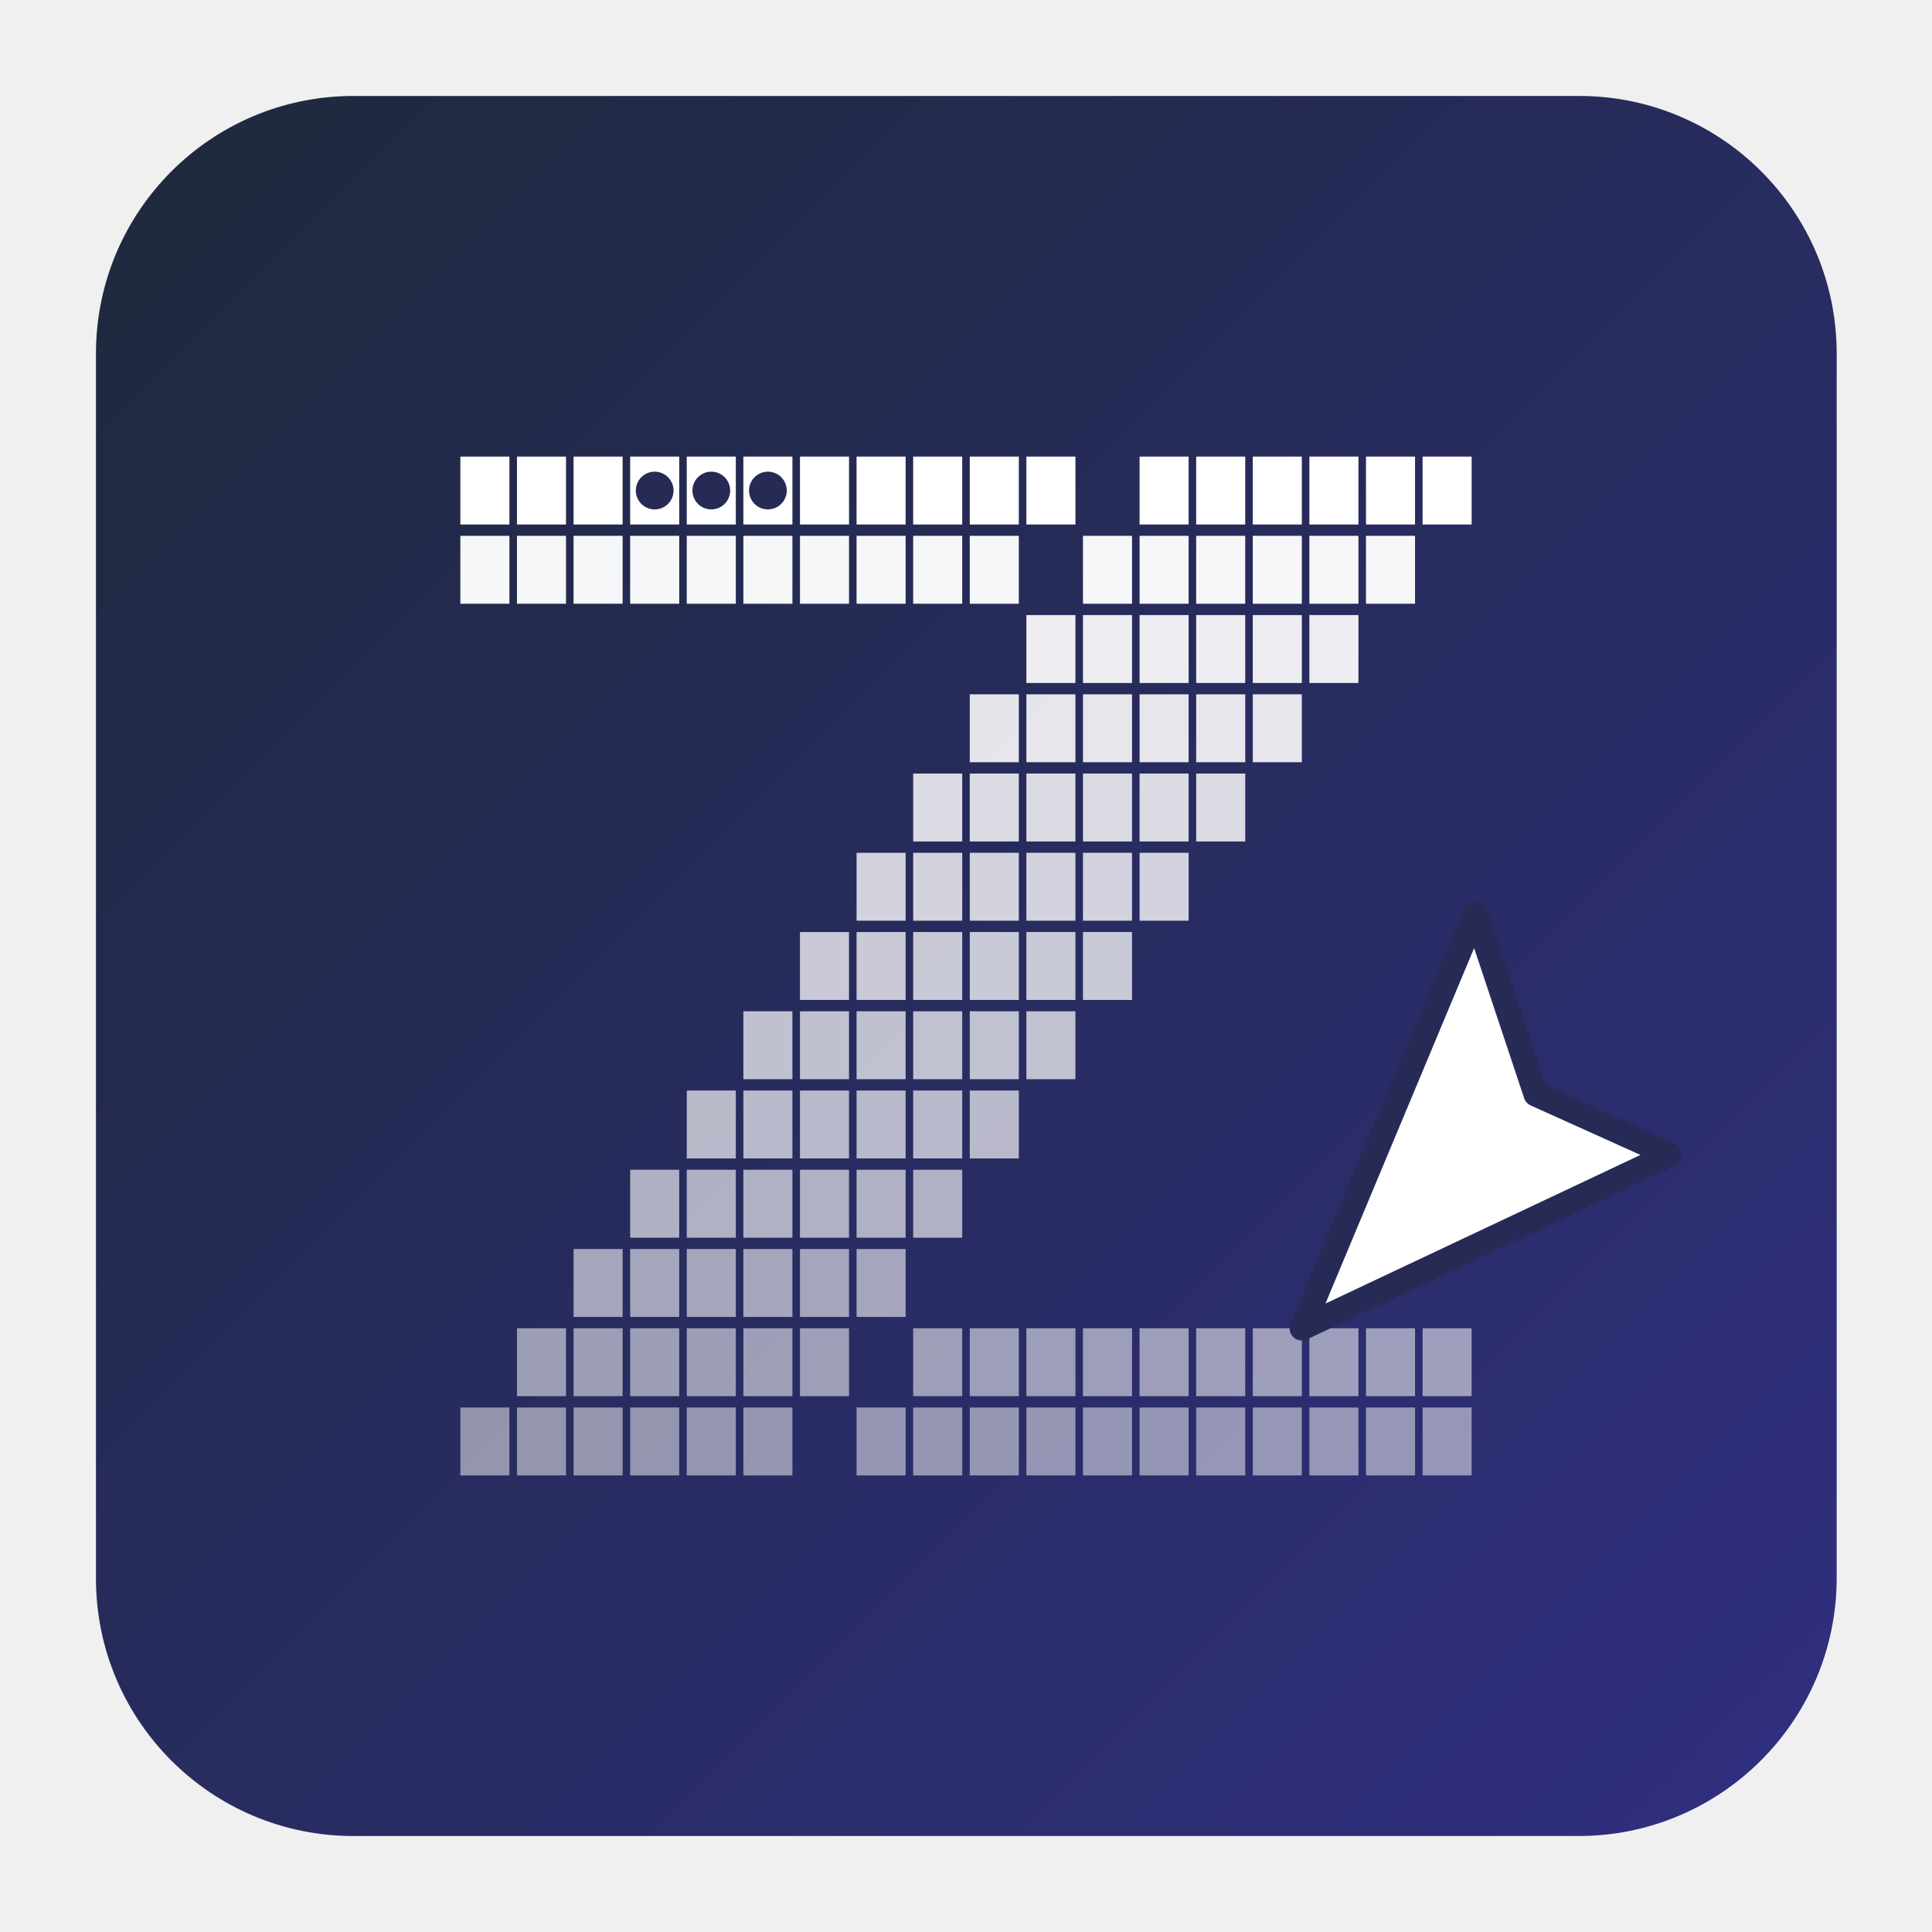
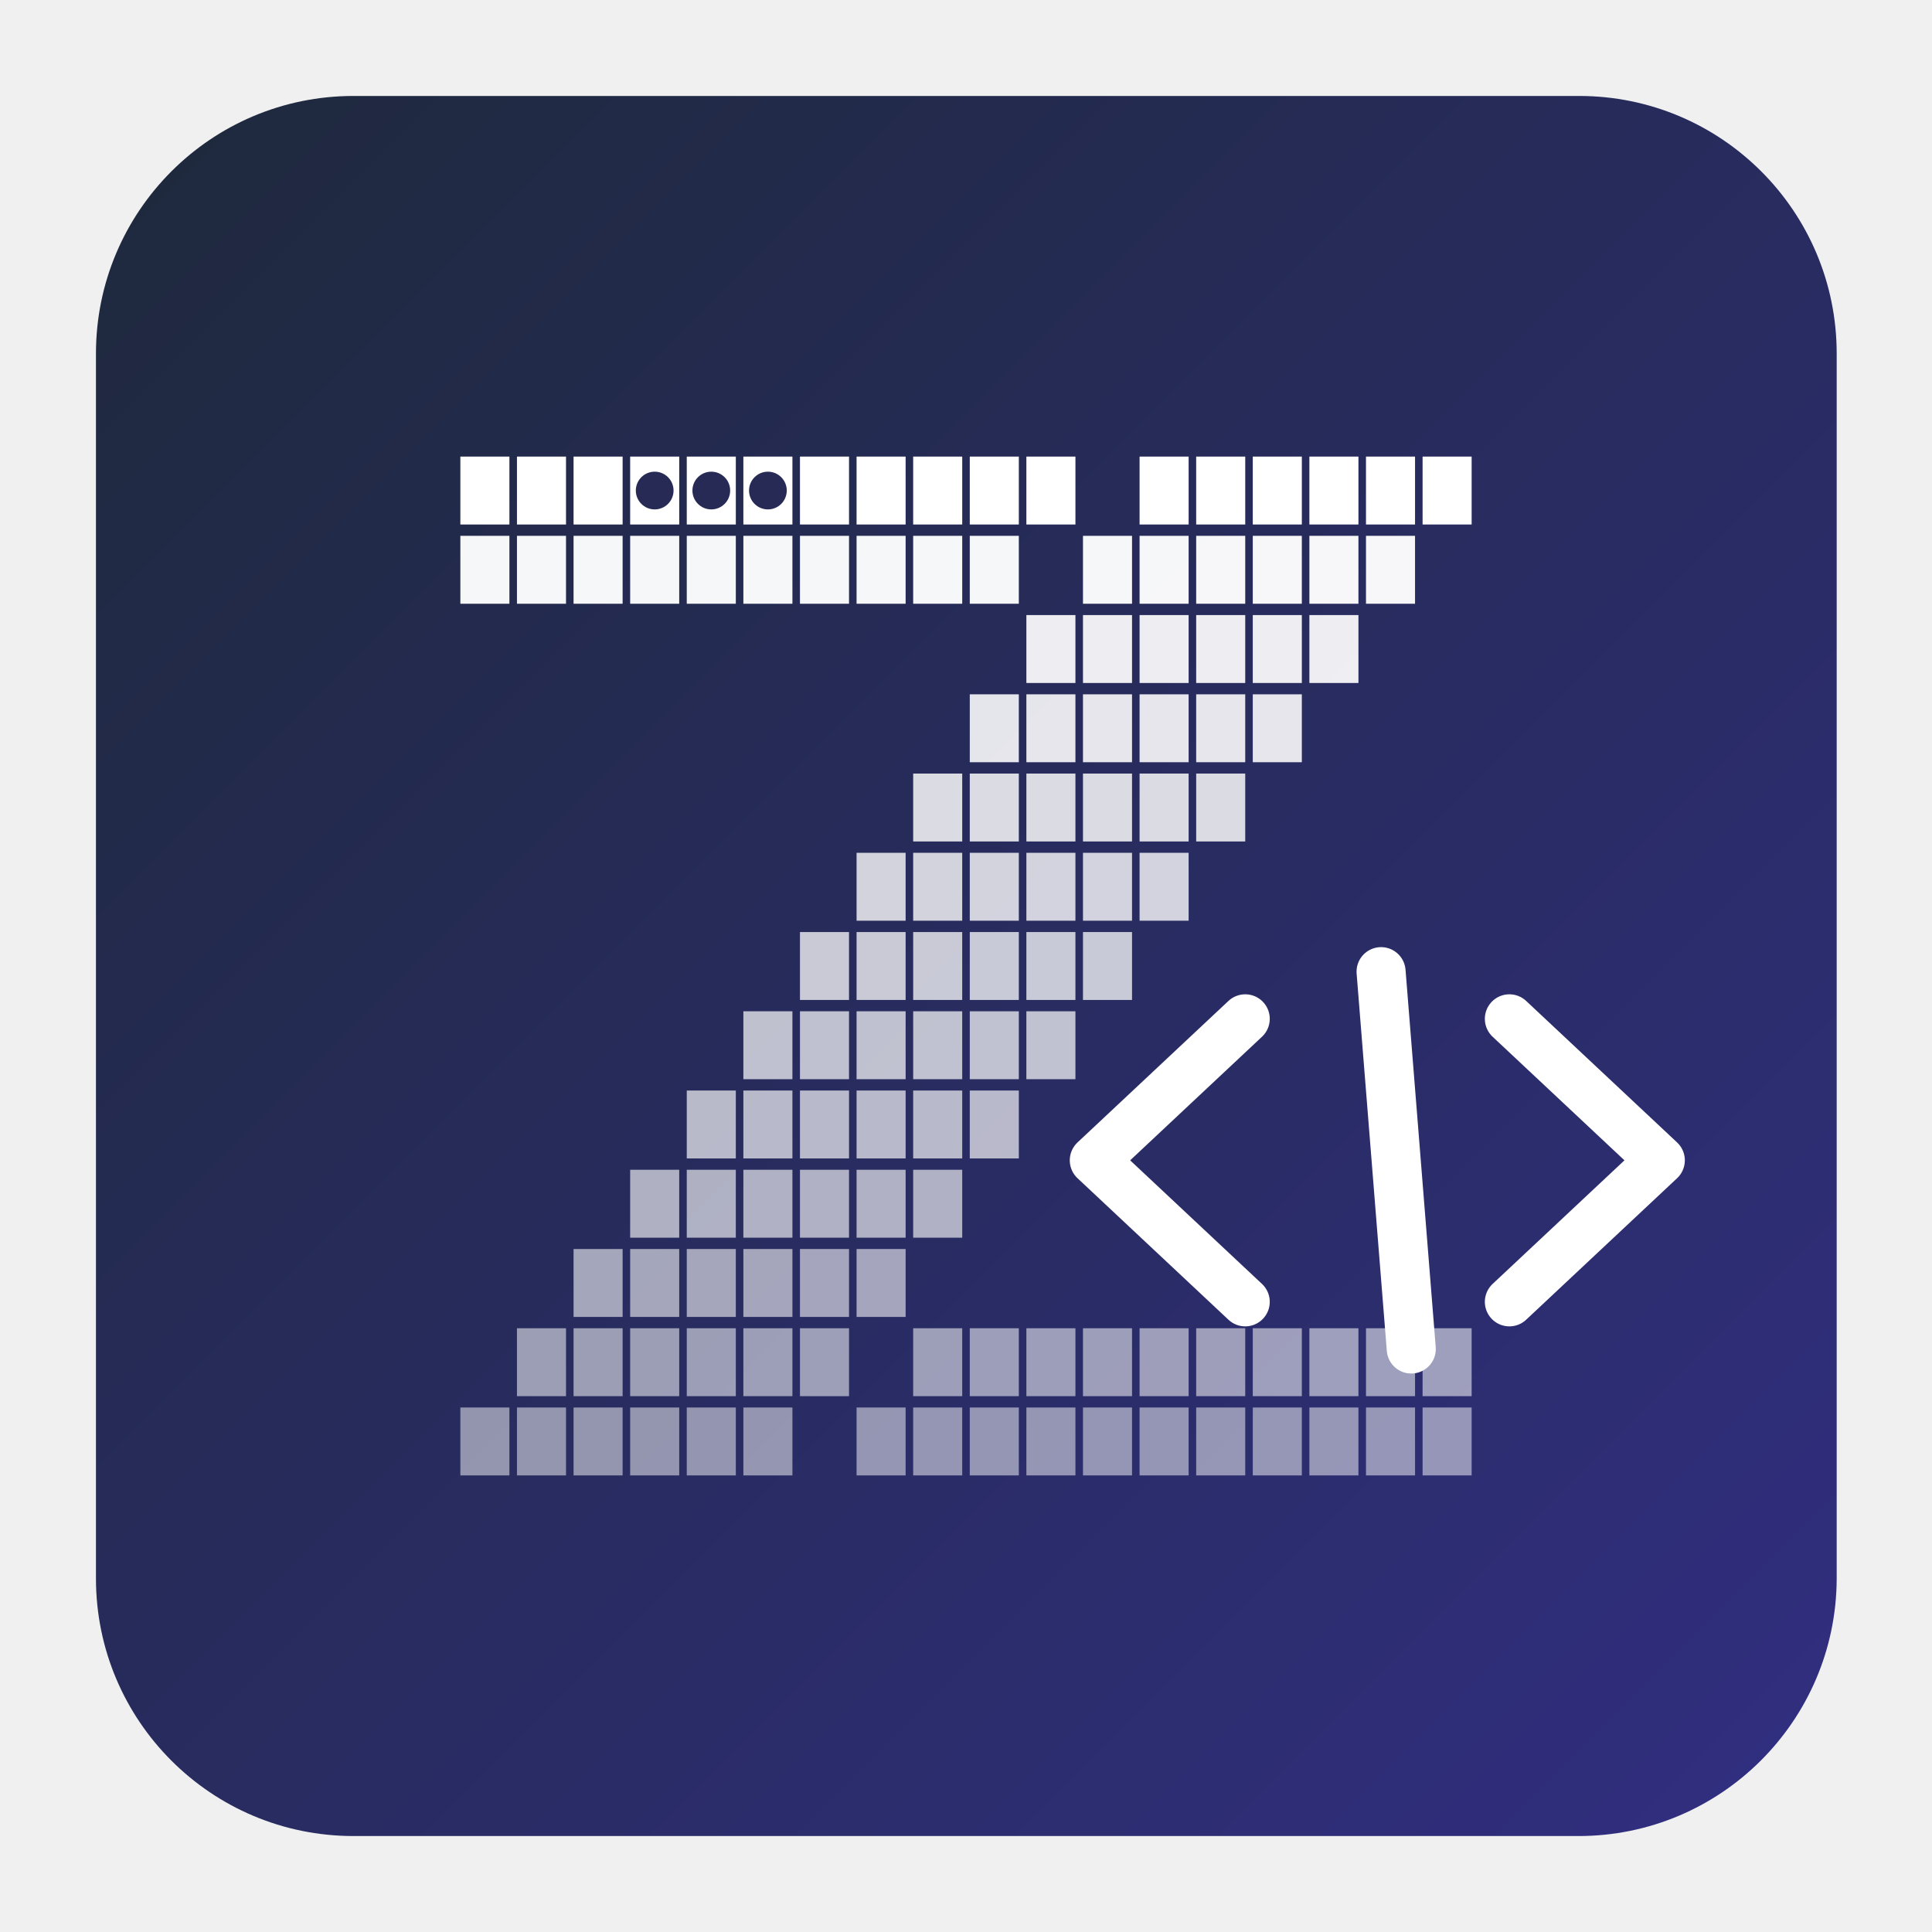
<svg xmlns="http://www.w3.org/2000/svg" viewBox="0 0 1024 1024" version="1.1">
  <defs>
    <linearGradient id="bg" x1="0" y1="0" x2="1" y2="1">
      <stop offset="0" stop-color="#1E293B" />
      <stop offset="1" stop-color="#312E81" />
    </linearGradient>
  </defs>
  <path fill="url(#bg)" d="M836.608 973.141H187.392c-75.435 0-136.533-61.098-136.533-136.533V187.392c0-75.435 61.098-136.533 136.533-136.533h649.557c75.435 0 136.534 61.098 136.534 136.533v649.557c-0.342 75.094-61.44 136.192-136.875 136.192z" />
  <g fill="#FFFFFF">
    <rect x="244" y="242" width="26" height="36" fill="#FFFFFF" fill-opacity="1.00" />
    <rect x="274" y="242" width="26" height="36" fill="#FFFFFF" fill-opacity="1.00" />
    <rect x="304" y="242" width="26" height="36" fill="#FFFFFF" fill-opacity="1.00" />
    <rect x="334" y="242" width="26" height="36" fill="#FFFFFF" fill-opacity="1.00" />
    <rect x="364" y="242" width="26" height="36" fill="#FFFFFF" fill-opacity="1.00" />
    <rect x="394" y="242" width="26" height="36" fill="#FFFFFF" fill-opacity="1.00" />
    <rect x="424" y="242" width="26" height="36" fill="#FFFFFF" fill-opacity="1.00" />
    <rect x="454" y="242" width="26" height="36" fill="#FFFFFF" fill-opacity="1.00" />
    <rect x="484" y="242" width="26" height="36" fill="#FFFFFF" fill-opacity="1.00" />
    <rect x="514" y="242" width="26" height="36" fill="#FFFFFF" fill-opacity="1.00" />
    <rect x="544" y="242" width="26" height="36" fill="#FFFFFF" fill-opacity="1.00" />
    <rect x="604" y="242" width="26" height="36" fill="#FFFFFF" fill-opacity="1.00" />
    <rect x="634" y="242" width="26" height="36" fill="#FFFFFF" fill-opacity="1.00" />
    <rect x="664" y="242" width="26" height="36" fill="#FFFFFF" fill-opacity="1.00" />
    <rect x="694" y="242" width="26" height="36" fill="#FFFFFF" fill-opacity="1.00" />
    <rect x="724" y="242" width="26" height="36" fill="#FFFFFF" fill-opacity="1.00" />
    <rect x="754" y="242" width="26" height="36" fill="#FFFFFF" fill-opacity="1.00" />
    <rect x="244" y="284" width="26" height="36" fill="#FFFFFF" fill-opacity="0.96" />
    <rect x="274" y="284" width="26" height="36" fill="#FFFFFF" fill-opacity="0.96" />
    <rect x="304" y="284" width="26" height="36" fill="#FFFFFF" fill-opacity="0.96" />
    <rect x="334" y="284" width="26" height="36" fill="#FFFFFF" fill-opacity="0.96" />
    <rect x="364" y="284" width="26" height="36" fill="#FFFFFF" fill-opacity="0.96" />
    <rect x="394" y="284" width="26" height="36" fill="#FFFFFF" fill-opacity="0.96" />
    <rect x="424" y="284" width="26" height="36" fill="#FFFFFF" fill-opacity="0.96" />
    <rect x="454" y="284" width="26" height="36" fill="#FFFFFF" fill-opacity="0.96" />
    <rect x="484" y="284" width="26" height="36" fill="#FFFFFF" fill-opacity="0.96" />
    <rect x="514" y="284" width="26" height="36" fill="#FFFFFF" fill-opacity="0.96" />
    <rect x="574" y="284" width="26" height="36" fill="#FFFFFF" fill-opacity="0.96" />
    <rect x="604" y="284" width="26" height="36" fill="#FFFFFF" fill-opacity="0.96" />
    <rect x="634" y="284" width="26" height="36" fill="#FFFFFF" fill-opacity="0.96" />
    <rect x="664" y="284" width="26" height="36" fill="#FFFFFF" fill-opacity="0.96" />
    <rect x="694" y="284" width="26" height="36" fill="#FFFFFF" fill-opacity="0.96" />
    <rect x="724" y="284" width="26" height="36" fill="#FFFFFF" fill-opacity="0.96" />
    <rect x="544" y="326" width="26" height="36" fill="#FFFFFF" fill-opacity="0.92" />
    <rect x="574" y="326" width="26" height="36" fill="#FFFFFF" fill-opacity="0.92" />
    <rect x="604" y="326" width="26" height="36" fill="#FFFFFF" fill-opacity="0.92" />
    <rect x="634" y="326" width="26" height="36" fill="#FFFFFF" fill-opacity="0.92" />
    <rect x="664" y="326" width="26" height="36" fill="#FFFFFF" fill-opacity="0.92" />
    <rect x="694" y="326" width="26" height="36" fill="#FFFFFF" fill-opacity="0.92" />
    <rect x="514" y="368" width="26" height="36" fill="#FFFFFF" fill-opacity="0.88" />
    <rect x="544" y="368" width="26" height="36" fill="#FFFFFF" fill-opacity="0.88" />
    <rect x="574" y="368" width="26" height="36" fill="#FFFFFF" fill-opacity="0.88" />
    <rect x="604" y="368" width="26" height="36" fill="#FFFFFF" fill-opacity="0.88" />
    <rect x="634" y="368" width="26" height="36" fill="#FFFFFF" fill-opacity="0.88" />
    <rect x="664" y="368" width="26" height="36" fill="#FFFFFF" fill-opacity="0.88" />
    <rect x="484" y="410" width="26" height="36" fill="#FFFFFF" fill-opacity="0.83" />
    <rect x="514" y="410" width="26" height="36" fill="#FFFFFF" fill-opacity="0.83" />
    <rect x="544" y="410" width="26" height="36" fill="#FFFFFF" fill-opacity="0.83" />
    <rect x="574" y="410" width="26" height="36" fill="#FFFFFF" fill-opacity="0.83" />
    <rect x="604" y="410" width="26" height="36" fill="#FFFFFF" fill-opacity="0.83" />
    <rect x="634" y="410" width="26" height="36" fill="#FFFFFF" fill-opacity="0.83" />
    <rect x="454" y="452" width="26" height="36" fill="#FFFFFF" fill-opacity="0.79" />
    <rect x="484" y="452" width="26" height="36" fill="#FFFFFF" fill-opacity="0.79" />
    <rect x="514" y="452" width="26" height="36" fill="#FFFFFF" fill-opacity="0.79" />
    <rect x="544" y="452" width="26" height="36" fill="#FFFFFF" fill-opacity="0.79" />
    <rect x="574" y="452" width="26" height="36" fill="#FFFFFF" fill-opacity="0.79" />
    <rect x="604" y="452" width="26" height="36" fill="#FFFFFF" fill-opacity="0.79" />
    <rect x="424" y="494" width="26" height="36" fill="#FFFFFF" fill-opacity="0.75" />
    <rect x="454" y="494" width="26" height="36" fill="#FFFFFF" fill-opacity="0.75" />
    <rect x="484" y="494" width="26" height="36" fill="#FFFFFF" fill-opacity="0.75" />
    <rect x="514" y="494" width="26" height="36" fill="#FFFFFF" fill-opacity="0.75" />
    <rect x="544" y="494" width="26" height="36" fill="#FFFFFF" fill-opacity="0.75" />
    <rect x="574" y="494" width="26" height="36" fill="#FFFFFF" fill-opacity="0.75" />
    <rect x="394" y="536" width="26" height="36" fill="#FFFFFF" fill-opacity="0.71" />
    <rect x="424" y="536" width="26" height="36" fill="#FFFFFF" fill-opacity="0.71" />
    <rect x="454" y="536" width="26" height="36" fill="#FFFFFF" fill-opacity="0.71" />
    <rect x="484" y="536" width="26" height="36" fill="#FFFFFF" fill-opacity="0.71" />
    <rect x="514" y="536" width="26" height="36" fill="#FFFFFF" fill-opacity="0.71" />
    <rect x="544" y="536" width="26" height="36" fill="#FFFFFF" fill-opacity="0.71" />
    <rect x="364" y="578" width="26" height="36" fill="#FFFFFF" fill-opacity="0.67" />
    <rect x="394" y="578" width="26" height="36" fill="#FFFFFF" fill-opacity="0.67" />
    <rect x="424" y="578" width="26" height="36" fill="#FFFFFF" fill-opacity="0.67" />
    <rect x="454" y="578" width="26" height="36" fill="#FFFFFF" fill-opacity="0.67" />
    <rect x="484" y="578" width="26" height="36" fill="#FFFFFF" fill-opacity="0.67" />
    <rect x="514" y="578" width="26" height="36" fill="#FFFFFF" fill-opacity="0.67" />
    <rect x="334" y="620" width="26" height="36" fill="#FFFFFF" fill-opacity="0.63" />
    <rect x="364" y="620" width="26" height="36" fill="#FFFFFF" fill-opacity="0.63" />
    <rect x="394" y="620" width="26" height="36" fill="#FFFFFF" fill-opacity="0.63" />
    <rect x="424" y="620" width="26" height="36" fill="#FFFFFF" fill-opacity="0.63" />
    <rect x="454" y="620" width="26" height="36" fill="#FFFFFF" fill-opacity="0.63" />
    <rect x="484" y="620" width="26" height="36" fill="#FFFFFF" fill-opacity="0.63" />
    <rect x="304" y="662" width="26" height="36" fill="#FFFFFF" fill-opacity="0.58" />
    <rect x="334" y="662" width="26" height="36" fill="#FFFFFF" fill-opacity="0.58" />
    <rect x="364" y="662" width="26" height="36" fill="#FFFFFF" fill-opacity="0.58" />
    <rect x="394" y="662" width="26" height="36" fill="#FFFFFF" fill-opacity="0.58" />
    <rect x="424" y="662" width="26" height="36" fill="#FFFFFF" fill-opacity="0.58" />
    <rect x="454" y="662" width="26" height="36" fill="#FFFFFF" fill-opacity="0.58" />
    <rect x="274" y="704" width="26" height="36" fill="#FFFFFF" fill-opacity="0.54" />
    <rect x="304" y="704" width="26" height="36" fill="#FFFFFF" fill-opacity="0.54" />
    <rect x="334" y="704" width="26" height="36" fill="#FFFFFF" fill-opacity="0.54" />
    <rect x="364" y="704" width="26" height="36" fill="#FFFFFF" fill-opacity="0.54" />
    <rect x="394" y="704" width="26" height="36" fill="#FFFFFF" fill-opacity="0.54" />
    <rect x="424" y="704" width="26" height="36" fill="#FFFFFF" fill-opacity="0.54" />
    <rect x="484" y="704" width="26" height="36" fill="#FFFFFF" fill-opacity="0.54" />
    <rect x="514" y="704" width="26" height="36" fill="#FFFFFF" fill-opacity="0.54" />
    <rect x="544" y="704" width="26" height="36" fill="#FFFFFF" fill-opacity="0.54" />
    <rect x="574" y="704" width="26" height="36" fill="#FFFFFF" fill-opacity="0.54" />
    <rect x="604" y="704" width="26" height="36" fill="#FFFFFF" fill-opacity="0.54" />
    <rect x="634" y="704" width="26" height="36" fill="#FFFFFF" fill-opacity="0.54" />
    <rect x="664" y="704" width="26" height="36" fill="#FFFFFF" fill-opacity="0.54" />
    <rect x="694" y="704" width="26" height="36" fill="#FFFFFF" fill-opacity="0.54" />
    <rect x="724" y="704" width="26" height="36" fill="#FFFFFF" fill-opacity="0.54" />
    <rect x="754" y="704" width="26" height="36" fill="#FFFFFF" fill-opacity="0.54" />
    <rect x="244" y="746" width="26" height="36" fill="#FFFFFF" fill-opacity="0.50" />
    <rect x="274" y="746" width="26" height="36" fill="#FFFFFF" fill-opacity="0.50" />
    <rect x="304" y="746" width="26" height="36" fill="#FFFFFF" fill-opacity="0.50" />
    <rect x="334" y="746" width="26" height="36" fill="#FFFFFF" fill-opacity="0.50" />
    <rect x="364" y="746" width="26" height="36" fill="#FFFFFF" fill-opacity="0.50" />
    <rect x="394" y="746" width="26" height="36" fill="#FFFFFF" fill-opacity="0.50" />
    <rect x="454" y="746" width="26" height="36" fill="#FFFFFF" fill-opacity="0.50" />
    <rect x="484" y="746" width="26" height="36" fill="#FFFFFF" fill-opacity="0.50" />
    <rect x="514" y="746" width="26" height="36" fill="#FFFFFF" fill-opacity="0.50" />
    <rect x="544" y="746" width="26" height="36" fill="#FFFFFF" fill-opacity="0.50" />
    <rect x="574" y="746" width="26" height="36" fill="#FFFFFF" fill-opacity="0.50" />
    <rect x="604" y="746" width="26" height="36" fill="#FFFFFF" fill-opacity="0.50" />
    <rect x="634" y="746" width="26" height="36" fill="#FFFFFF" fill-opacity="0.50" />
    <rect x="664" y="746" width="26" height="36" fill="#FFFFFF" fill-opacity="0.50" />
    <rect x="694" y="746" width="26" height="36" fill="#FFFFFF" fill-opacity="0.50" />
    <rect x="724" y="746" width="26" height="36" fill="#FFFFFF" fill-opacity="0.50" />
    <rect x="754" y="746" width="26" height="36" fill="#FFFFFF" fill-opacity="0.50" />
  </g>
  <g fill="#262A55">
    <circle cx="347" cy="260" r="10" />
    <circle cx="377" cy="260" r="10" />
    <circle cx="407" cy="260" r="10" />
  </g>
-   <path d="M690 704 L782 484 L814 580 L885 612 Z" fill="#FFFFFF" stroke="#262A55" stroke-width="13" stroke-linejoin="round" />
+   <path d="M660 540 L580 615 L660 690" fill="none" stroke="#FFFFFF" stroke-width="26" stroke-linecap="round" stroke-linejoin="round" />
+   <path d="M800 540 L880 615 L800 690" fill="none" stroke="#FFFFFF" stroke-width="26" stroke-linecap="round" stroke-linejoin="round" />
+   <path d="M732 515 L748 715" stroke="#FFFFFF" stroke-width="26" stroke-linecap="round" fill="none" />
</svg>
